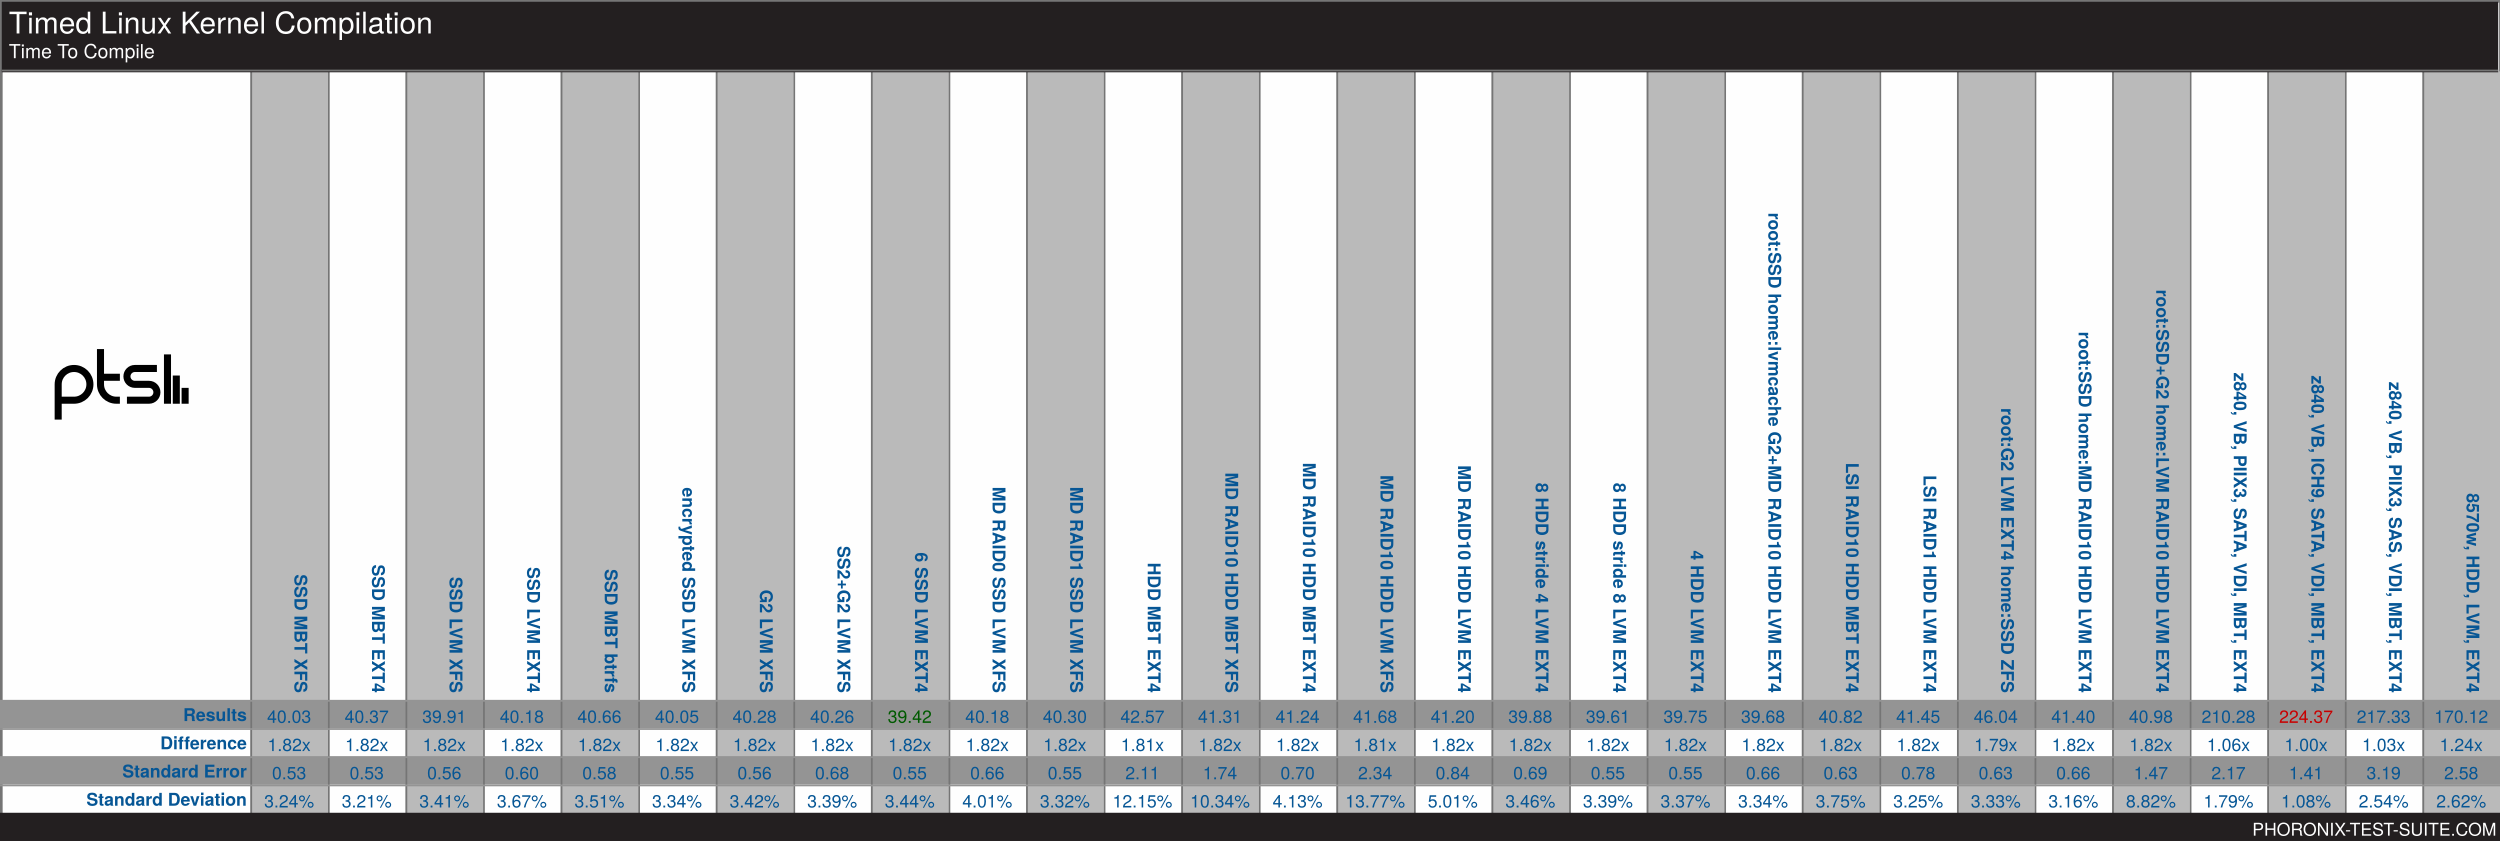
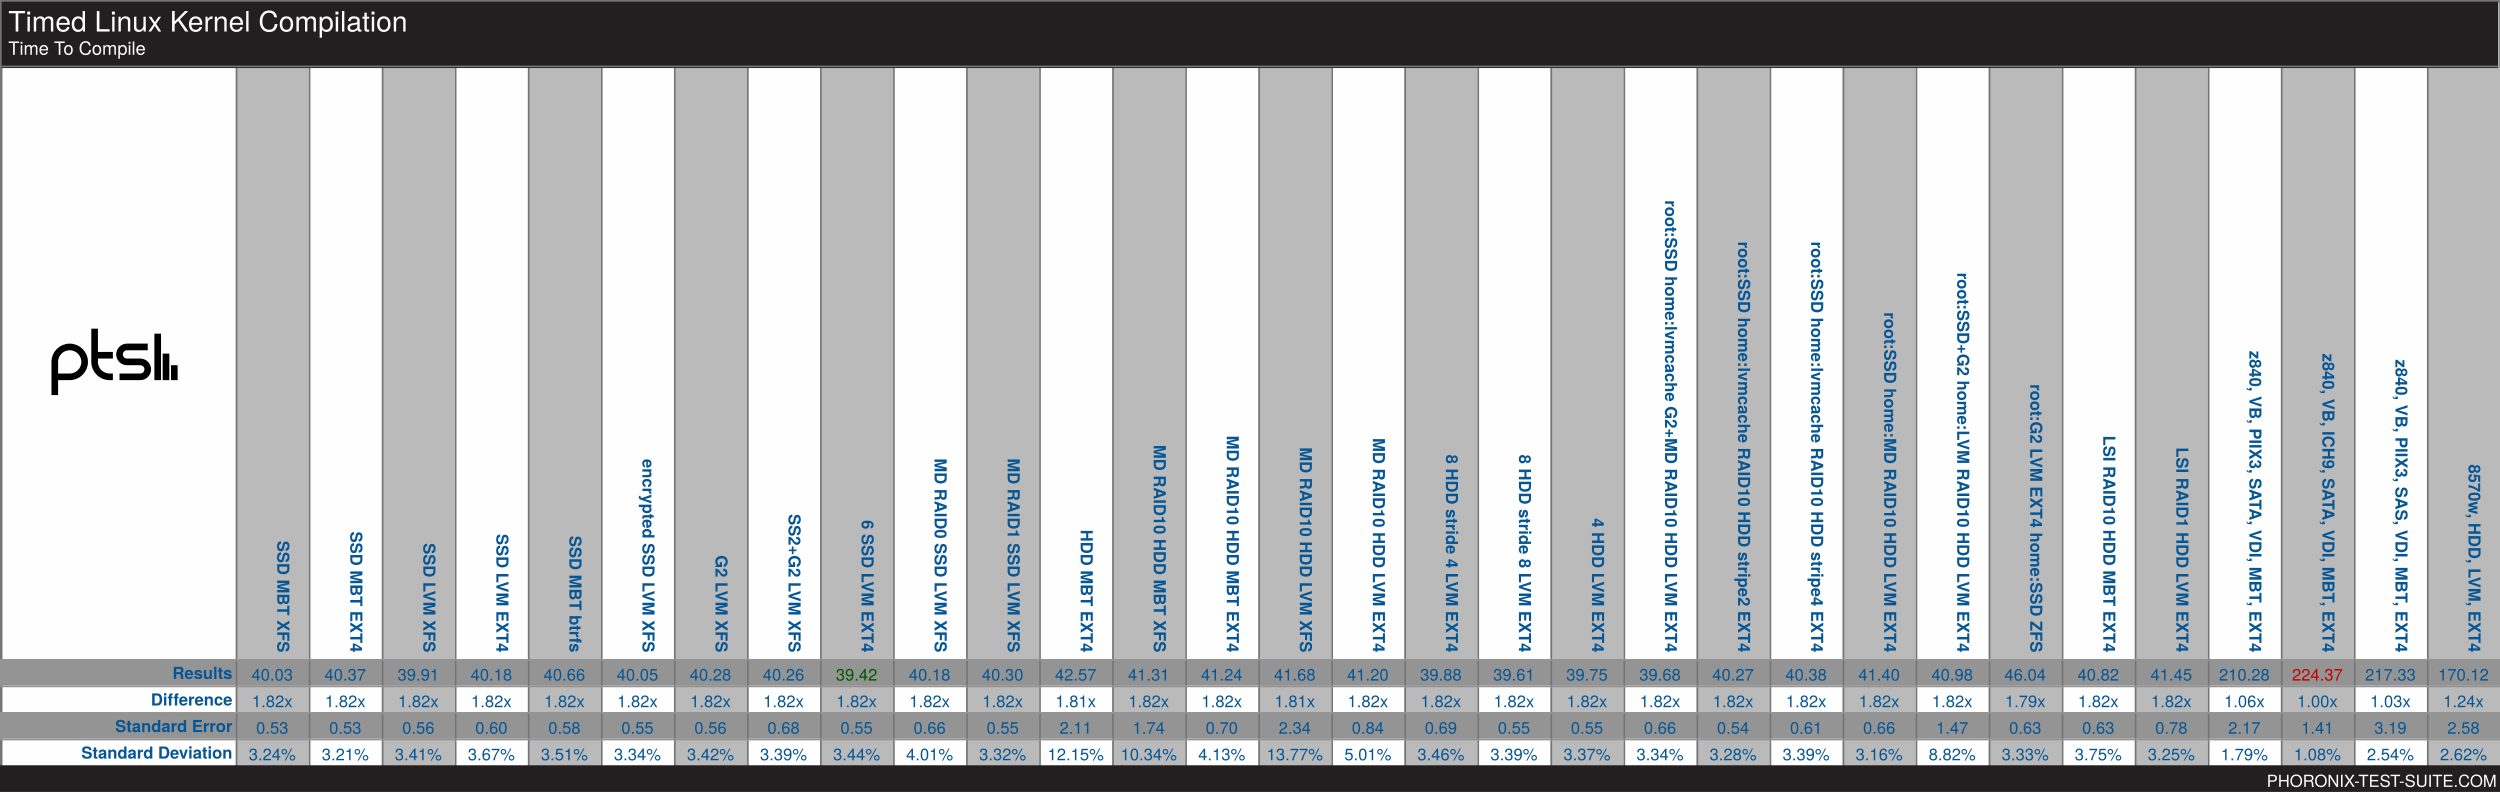
- <svg xmlns="http://www.w3.org/2000/svg" xmlns:xlink="http://www.w3.org/1999/xlink" version="1.1" font-family="sans-serif, droid-sans, helvetica, verdana, tahoma" viewbox="0 0 1418 477" width="1418" height="477" preserveAspectRatio="xMinYMin meet">
-   <rect x="0" y="0" width="1418" height="477" fill="#FEFEFE" stroke="#757575" stroke-width="2" />
-   <rect x="1" y="1" width="1417" height="476" fill="#FEFEFE" stroke="#757575" stroke-width="1" />
+ <svg xmlns="http://www.w3.org/2000/svg" xmlns:xlink="http://www.w3.org/1999/xlink" version="1.1" font-family="sans-serif, droid-sans, helvetica, verdana, tahoma" viewbox="0 0 1506 477" width="1506" height="477" preserveAspectRatio="xMinYMin meet">
+   <rect x="0" y="0" width="1506" height="477" fill="#FEFEFE" stroke="#757575" stroke-width="2" />
+   <rect x="1" y="1" width="1505" height="476" fill="#FEFEFE" stroke="#757575" stroke-width="1" />
  <path d="m74 22v9m-5-16v16m-5-28v28m-23-2h12.5c2.485 0 4.5-2.015 4.5-4.5s-2.015-4.5-4.5-4.5h-8c-2.485 0-4.5-2.015-4.5-4.5s2.015-4.5 4.5-4.5h12.5m-21 5h-11m11 13h-2c-4.971 0-9-4.029-9-9v-20m-24 40v-20c0-4.971 4.029-9 9-9 4.971 0 9 4.029 9 9s-4.029 9-9 9h-9" stroke="#000000" stroke-width="4" fill="none" transform="translate(31,198)" />
-   <line x1="142" y1="251" x2="1418" y2="251" stroke="#BABABA" stroke-width="421" stroke-dasharray="44,44" />
-   <line x1="709" y1="397" x2="709" y2="461" stroke="#949494" stroke-width="1418" stroke-dasharray="16,16" />
-   <line x1="142" y1="251" x2="1418" y2="251" stroke="#757575" stroke-width="421" stroke-dasharray="1,43" />
-   <rect x="1" y="1" width="1416" height="40" fill="#231f20" />
+   <line x1="142" y1="251" x2="1506" y2="251" stroke="#BABABA" stroke-width="421" stroke-dasharray="44,44" />
+   <line x1="753" y1="397" x2="753" y2="461" stroke="#949494" stroke-width="1506" stroke-dasharray="16,16" />
+   <line x1="142" y1="251" x2="1506" y2="251" stroke="#757575" stroke-width="421" stroke-dasharray="1,43" />
+   <rect x="1" y="1" width="1504" height="40" fill="#231f20" />
  <text x="5" y="19" font-size="17" fill="#FEFEFE" text-anchor="start">Timed Linux Kernel Compilation</text>
  <text x="5" y="33" font-size="11" fill="#FEFEFE" text-anchor="start">Time To Compile</text>
-   <line x1="1" y1="40" x2="1417" y2="40" stroke="#757575" stroke-width="1" />
+   <line x1="1" y1="40" x2="1505" y2="40" stroke="#757575" stroke-width="1" />
  <g font-size="10" font-weight="bold" text-anchor="end" fill="#065695">
    <text x="140" y="409" fill="#065695">Results</text>
    <text x="140" y="425" fill="#065695">Difference</text>
    <text x="140" y="441" fill="#065695">Standard Error</text>
    <text x="140" y="457" fill="#065695">Standard Deviation</text>
  </g>
  <g font-size="10" fill="#065695" font-weight="bold" text-anchor="end">
    <text x="167" y="393" transform="rotate(90 167 393)">SSD MBT XFS</text>
    <text x="211" y="393" transform="rotate(90 211 393)">SSD MBT EXT4</text>
    <text x="255" y="393" transform="rotate(90 255 393)">SSD LVM XFS</text>
    <text x="299" y="393" transform="rotate(90 299 393)">SSD LVM EXT4</text>
    <text x="343" y="393" transform="rotate(90 343 393)">SSD MBT btrfs</text>
    <text x="387" y="393" transform="rotate(90 387 393)">encrypted SSD LVM XFS</text>
    <text x="431" y="393" transform="rotate(90 431 393)">G2 LVM XFS</text>
    <text x="475" y="393" transform="rotate(90 475 393)">SS2+G2 LVM XFS</text>
    <text x="519" y="393" transform="rotate(90 519 393)">6 SSD LVM EXT4</text>
    <text x="563" y="393" transform="rotate(90 563 393)">MD RAID0 SSD LVM XFS</text>
    <text x="607" y="393" transform="rotate(90 607 393)">MD RAID1 SSD LVM XFS</text>
    <text x="651" y="393" transform="rotate(90 651 393)">HDD MBT EXT4</text>
    <text x="695" y="393" transform="rotate(90 695 393)">MD RAID10 HDD MBT XFS</text>
    <text x="739" y="393" transform="rotate(90 739 393)">MD RAID10 HDD MBT EXT4</text>
    <text x="783" y="393" transform="rotate(90 783 393)">MD RAID10 HDD LVM XFS</text>
    <text x="827" y="393" transform="rotate(90 827 393)">MD RAID10 HDD LVM EXT4</text>
    <text x="871" y="393" transform="rotate(90 871 393)">8 HDD stride 4 LVM EXT4</text>
    <text x="915" y="393" transform="rotate(90 915 393)">8 HDD stride 8 LVM EXT4</text>
    <text x="959" y="393" transform="rotate(90 959 393)">4 HDD LVM EXT4</text>
    <text x="1003" y="393" transform="rotate(90 1003 393)">root:SSD home:lvmcache G2+MD RAID10 HDD LVM EXT4</text>
-     <text x="1047" y="393" transform="rotate(90 1047 393)">LSI RAID10 HDD MBT EXT4</text>
-     <text x="1091" y="393" transform="rotate(90 1091 393)">LSI RAID1 HDD LVM EXT4</text>
-     <text x="1135" y="393" transform="rotate(90 1135 393)">root:G2 LVM EXT4 home:SSD ZFS</text>
-     <text x="1179" y="393" transform="rotate(90 1179 393)">root:SSD home:MD RAID10 HDD LVM EXT4</text>
-     <text x="1223" y="393" transform="rotate(90 1223 393)">root:SSD+G2 home:LVM RAID10 HDD LVM EXT4</text>
-     <text x="1267" y="393" transform="rotate(90 1267 393)">z840, VB, PIIX3, SATA, VDI, MBT, EXT4</text>
-     <text x="1311" y="393" transform="rotate(90 1311 393)">z840, VB, ICH9, SATA, VDI, MBT, EXT4</text>
-     <text x="1355" y="393" transform="rotate(90 1355 393)">z840, VB, PIIX3, SAS, VDI, MBT, EXT4</text>
-     <text x="1399" y="393" transform="rotate(90 1399 393)">8570w, HDD, LVM, EXT4</text>
+     <text x="1047" y="393" transform="rotate(90 1047 393)">root:SSD home:lvmcache RAID10 HDD stripe2 EXT4</text>
+     <text x="1091" y="393" transform="rotate(90 1091 393)">root:SSD home:lvmcache RAID10 HDD stripe4 EXT4</text>
+     <text x="1135" y="393" transform="rotate(90 1135 393)">root:SSD home:MD RAID10 HDD LVM EXT4</text>
+     <text x="1179" y="393" transform="rotate(90 1179 393)">root:SSD+G2 home:LVM RAID10 HDD LVM EXT4</text>
+     <text x="1223" y="393" transform="rotate(90 1223 393)">root:G2 LVM EXT4 home:SSD ZFS</text>
+     <text x="1267" y="393" transform="rotate(90 1267 393)">LSI RAID10 HDD MBT EXT4</text>
+     <text x="1311" y="393" transform="rotate(90 1311 393)">LSI RAID1 HDD LVM EXT4</text>
+     <text x="1355" y="393" transform="rotate(90 1355 393)">z840, VB, PIIX3, SATA, VDI, MBT, EXT4</text>
+     <text x="1399" y="393" transform="rotate(90 1399 393)">z840, VB, ICH9, SATA, VDI, MBT, EXT4</text>
+     <text x="1443" y="393" transform="rotate(90 1443 393)">z840, VB, PIIX3, SAS, VDI, MBT, EXT4</text>
+     <text x="1487" y="393" transform="rotate(90 1487 393)">8570w, HDD, LVM, EXT4</text>
  </g>
  <g />
  <g text-anchor="middle" font-size="10">
    <text x="164" y="410" fill="#065695" xlink:title="STD Dev: 3.24%;  STD Error: 0.53">40.03</text>
    <text x="164" y="426" fill="#065695">1.82x</text>
    <text x="164" y="442" fill="#065695">0.53</text>
    <text x="164" y="458" fill="#065695">3.24%</text>
    <text x="208" y="410" fill="#065695" xlink:title="STD Dev: 3.21%;  STD Error: 0.53">40.37</text>
    <text x="208" y="426" fill="#065695">1.82x</text>
    <text x="208" y="442" fill="#065695">0.53</text>
    <text x="208" y="458" fill="#065695">3.21%</text>
    <text x="252" y="410" fill="#065695" xlink:title="STD Dev: 3.41%;  STD Error: 0.56">39.91</text>
    <text x="252" y="426" fill="#065695">1.82x</text>
    <text x="252" y="442" fill="#065695">0.56</text>
    <text x="252" y="458" fill="#065695">3.41%</text>
    <text x="296" y="410" fill="#065695" xlink:title="STD Dev: 3.67%;  STD Error: 0.60">40.18</text>
    <text x="296" y="426" fill="#065695">1.82x</text>
    <text x="296" y="442" fill="#065695">0.60</text>
    <text x="296" y="458" fill="#065695">3.67%</text>
    <text x="340" y="410" fill="#065695" xlink:title="STD Dev: 3.51%;  STD Error: 0.58">40.66</text>
    <text x="340" y="426" fill="#065695">1.82x</text>
    <text x="340" y="442" fill="#065695">0.58</text>
    <text x="340" y="458" fill="#065695">3.51%</text>
    <text x="384" y="410" fill="#065695" xlink:title="STD Dev: 3.34%;  STD Error: 0.55">40.05</text>
    <text x="384" y="426" fill="#065695">1.82x</text>
    <text x="384" y="442" fill="#065695">0.55</text>
    <text x="384" y="458" fill="#065695">3.34%</text>
    <text x="428" y="410" fill="#065695" xlink:title="STD Dev: 3.42%;  STD Error: 0.56">40.28</text>
    <text x="428" y="426" fill="#065695">1.82x</text>
    <text x="428" y="442" fill="#065695">0.56</text>
    <text x="428" y="458" fill="#065695">3.42%</text>
    <text x="472" y="410" fill="#065695" xlink:title="STD Dev: 3.39%;  STD Error: 0.68">40.26</text>
    <text x="472" y="426" fill="#065695">1.82x</text>
    <text x="472" y="442" fill="#065695">0.68</text>
    <text x="472" y="458" fill="#065695">3.39%</text>
    <text x="516" y="410" fill="#005a00" xlink:title="STD Dev: 3.44%;  STD Error: 0.55">39.42</text>
    <text x="516" y="426" fill="#065695">1.82x</text>
    <text x="516" y="442" fill="#065695">0.55</text>
    <text x="516" y="458" fill="#065695">3.44%</text>
    <text x="560" y="410" fill="#065695" xlink:title="STD Dev: 4.01%;  STD Error: 0.66">40.18</text>
    <text x="560" y="426" fill="#065695">1.82x</text>
    <text x="560" y="442" fill="#065695">0.66</text>
    <text x="560" y="458" fill="#065695">4.01%</text>
    <text x="604" y="410" fill="#065695" xlink:title="STD Dev: 3.32%;  STD Error: 0.55">40.30</text>
    <text x="604" y="426" fill="#065695">1.82x</text>
    <text x="604" y="442" fill="#065695">0.55</text>
    <text x="604" y="458" fill="#065695">3.32%</text>
    <text x="648" y="410" fill="#065695" xlink:title="STD Dev: 12.15%;  STD Error: 2.11">42.57</text>
    <text x="648" y="426" fill="#065695">1.81x</text>
    <text x="648" y="442" fill="#065695">2.11</text>
    <text x="648" y="458" fill="#065695">12.15%</text>
    <text x="692" y="410" fill="#065695" xlink:title="STD Dev: 10.34%;  STD Error: 1.74">41.31</text>
    <text x="692" y="426" fill="#065695">1.82x</text>
    <text x="692" y="442" fill="#065695">1.74</text>
    <text x="692" y="458" fill="#065695">10.34%</text>
    <text x="736" y="410" fill="#065695" xlink:title="STD Dev: 4.13%;  STD Error: 0.70">41.24</text>
    <text x="736" y="426" fill="#065695">1.82x</text>
    <text x="736" y="442" fill="#065695">0.70</text>
    <text x="736" y="458" fill="#065695">4.13%</text>
    <text x="780" y="410" fill="#065695" xlink:title="STD Dev: 13.77%;  STD Error: 2.34">41.68</text>
    <text x="780" y="426" fill="#065695">1.81x</text>
    <text x="780" y="442" fill="#065695">2.34</text>
    <text x="780" y="458" fill="#065695">13.77%</text>
    <text x="824" y="410" fill="#065695" xlink:title="STD Dev: 5.01%;  STD Error: 0.84">41.20</text>
    <text x="824" y="426" fill="#065695">1.82x</text>
    <text x="824" y="442" fill="#065695">0.84</text>
    <text x="824" y="458" fill="#065695">5.01%</text>
    <text x="868" y="410" fill="#065695" xlink:title="STD Dev: 3.46%;  STD Error: 0.69">39.88</text>
    <text x="868" y="426" fill="#065695">1.82x</text>
    <text x="868" y="442" fill="#065695">0.69</text>
    <text x="868" y="458" fill="#065695">3.46%</text>
    <text x="912" y="410" fill="#065695" xlink:title="STD Dev: 3.39%;  STD Error: 0.55">39.61</text>
    <text x="912" y="426" fill="#065695">1.82x</text>
    <text x="912" y="442" fill="#065695">0.55</text>
    <text x="912" y="458" fill="#065695">3.39%</text>
    <text x="956" y="410" fill="#065695" xlink:title="STD Dev: 3.37%;  STD Error: 0.55">39.75</text>
    <text x="956" y="426" fill="#065695">1.82x</text>
    <text x="956" y="442" fill="#065695">0.55</text>
    <text x="956" y="458" fill="#065695">3.37%</text>
    <text x="1000" y="410" fill="#065695" xlink:title="STD Dev: 3.34%;  STD Error: 0.66">39.68</text>
    <text x="1000" y="426" fill="#065695">1.82x</text>
    <text x="1000" y="442" fill="#065695">0.66</text>
    <text x="1000" y="458" fill="#065695">3.34%</text>
-     <text x="1044" y="410" fill="#065695" xlink:title="STD Dev: 3.75%;  STD Error: 0.63">40.82</text>
+     <text x="1044" y="410" fill="#065695" xlink:title="STD Dev: 3.28%;  STD Error: 0.54">40.27</text>
    <text x="1044" y="426" fill="#065695">1.82x</text>
-     <text x="1044" y="442" fill="#065695">0.63</text>
-     <text x="1044" y="458" fill="#065695">3.75%</text>
-     <text x="1088" y="410" fill="#065695" xlink:title="STD Dev: 3.25%;  STD Error: 0.78">41.45</text>
+     <text x="1044" y="442" fill="#065695">0.54</text>
+     <text x="1044" y="458" fill="#065695">3.28%</text>
+     <text x="1088" y="410" fill="#065695" xlink:title="STD Dev: 3.39%;  STD Error: 0.61">40.38</text>
    <text x="1088" y="426" fill="#065695">1.82x</text>
-     <text x="1088" y="442" fill="#065695">0.78</text>
-     <text x="1088" y="458" fill="#065695">3.25%</text>
-     <text x="1132" y="410" fill="#065695" xlink:title="STD Dev: 3.33%;  STD Error: 0.63">46.04</text>
-     <text x="1132" y="426" fill="#065695">1.79x</text>
-     <text x="1132" y="442" fill="#065695">0.63</text>
-     <text x="1132" y="458" fill="#065695">3.33%</text>
-     <text x="1176" y="410" fill="#065695" xlink:title="STD Dev: 3.16%;  STD Error: 0.66">41.40</text>
+     <text x="1088" y="442" fill="#065695">0.61</text>
+     <text x="1088" y="458" fill="#065695">3.39%</text>
+     <text x="1132" y="410" fill="#065695" xlink:title="STD Dev: 3.16%;  STD Error: 0.66">41.40</text>
+     <text x="1132" y="426" fill="#065695">1.82x</text>
+     <text x="1132" y="442" fill="#065695">0.66</text>
+     <text x="1132" y="458" fill="#065695">3.16%</text>
+     <text x="1176" y="410" fill="#065695" xlink:title="STD Dev: 8.82%;  STD Error: 1.47">40.98</text>
    <text x="1176" y="426" fill="#065695">1.82x</text>
-     <text x="1176" y="442" fill="#065695">0.66</text>
-     <text x="1176" y="458" fill="#065695">3.16%</text>
-     <text x="1220" y="410" fill="#065695" xlink:title="STD Dev: 8.82%;  STD Error: 1.47">40.98</text>
-     <text x="1220" y="426" fill="#065695">1.82x</text>
-     <text x="1220" y="442" fill="#065695">1.47</text>
-     <text x="1220" y="458" fill="#065695">8.82%</text>
-     <text x="1264" y="410" fill="#065695" xlink:title="STD Dev: 1.79%;  STD Error: 2.17">210.28</text>
-     <text x="1264" y="426" fill="#065695">1.06x</text>
-     <text x="1264" y="442" fill="#065695">2.17</text>
-     <text x="1264" y="458" fill="#065695">1.79%</text>
-     <text x="1308" y="410" fill="#C80000" xlink:title="STD Dev: 1.08%;  STD Error: 1.41">224.37</text>
-     <text x="1308" y="426" fill="#065695">1.00x</text>
-     <text x="1308" y="442" fill="#065695">1.41</text>
-     <text x="1308" y="458" fill="#065695">1.08%</text>
-     <text x="1352" y="410" fill="#065695" xlink:title="STD Dev: 2.54%;  STD Error: 3.19">217.33</text>
-     <text x="1352" y="426" fill="#065695">1.03x</text>
-     <text x="1352" y="442" fill="#065695">3.19</text>
-     <text x="1352" y="458" fill="#065695">2.54%</text>
-     <text x="1396" y="410" fill="#065695" xlink:title="STD Dev: 2.62%;  STD Error: 2.58">170.12</text>
-     <text x="1396" y="426" fill="#065695">1.24x</text>
-     <text x="1396" y="442" fill="#065695">2.58</text>
-     <text x="1396" y="458" fill="#065695">2.62%</text>
+     <text x="1176" y="442" fill="#065695">1.47</text>
+     <text x="1176" y="458" fill="#065695">8.82%</text>
+     <text x="1220" y="410" fill="#065695" xlink:title="STD Dev: 3.33%;  STD Error: 0.63">46.04</text>
+     <text x="1220" y="426" fill="#065695">1.79x</text>
+     <text x="1220" y="442" fill="#065695">0.63</text>
+     <text x="1220" y="458" fill="#065695">3.33%</text>
+     <text x="1264" y="410" fill="#065695" xlink:title="STD Dev: 3.75%;  STD Error: 0.63">40.82</text>
+     <text x="1264" y="426" fill="#065695">1.82x</text>
+     <text x="1264" y="442" fill="#065695">0.63</text>
+     <text x="1264" y="458" fill="#065695">3.75%</text>
+     <text x="1308" y="410" fill="#065695" xlink:title="STD Dev: 3.25%;  STD Error: 0.78">41.45</text>
+     <text x="1308" y="426" fill="#065695">1.82x</text>
+     <text x="1308" y="442" fill="#065695">0.78</text>
+     <text x="1308" y="458" fill="#065695">3.25%</text>
+     <text x="1352" y="410" fill="#065695" xlink:title="STD Dev: 1.79%;  STD Error: 2.17">210.28</text>
+     <text x="1352" y="426" fill="#065695">1.06x</text>
+     <text x="1352" y="442" fill="#065695">2.17</text>
+     <text x="1352" y="458" fill="#065695">1.79%</text>
+     <text x="1396" y="410" fill="#C80000" xlink:title="STD Dev: 1.08%;  STD Error: 1.41">224.37</text>
+     <text x="1396" y="426" fill="#065695">1.00x</text>
+     <text x="1396" y="442" fill="#065695">1.41</text>
+     <text x="1396" y="458" fill="#065695">1.08%</text>
+     <text x="1440" y="410" fill="#065695" xlink:title="STD Dev: 2.54%;  STD Error: 3.19">217.33</text>
+     <text x="1440" y="426" fill="#065695">1.03x</text>
+     <text x="1440" y="442" fill="#065695">3.19</text>
+     <text x="1440" y="458" fill="#065695">2.54%</text>
+     <text x="1484" y="410" fill="#065695" xlink:title="STD Dev: 2.62%;  STD Error: 2.58">170.12</text>
+     <text x="1484" y="426" fill="#065695">1.24x</text>
+     <text x="1484" y="442" fill="#065695">2.58</text>
+     <text x="1484" y="458" fill="#065695">2.62%</text>
  </g>
-   <line x1="709" y1="397" x2="709" y2="461" stroke="#949494" stroke-width="1418" stroke-dasharray="1,15" />
-   <rect x="0" y="461" width="1418" height="16" fill="#231f20" />
+   <line x1="753" y1="397" x2="753" y2="461" stroke="#949494" stroke-width="1506" stroke-dasharray="1,15" />
+   <rect x="0" y="461" width="1506" height="16" fill="#231f20" />
  <a xlink:href="http://www.phoronix-test-suite.com/" xlink:show="new">
-     <text x="1416" y="474" font-size="10" fill="#FFFFFF" text-anchor="end" xlink:show="new">PHORONIX-TEST-SUITE.COM</text>
+     <text x="1504" y="474" font-size="10" fill="#FFFFFF" text-anchor="end" xlink:show="new">PHORONIX-TEST-SUITE.COM</text>
  </a>
</svg>
